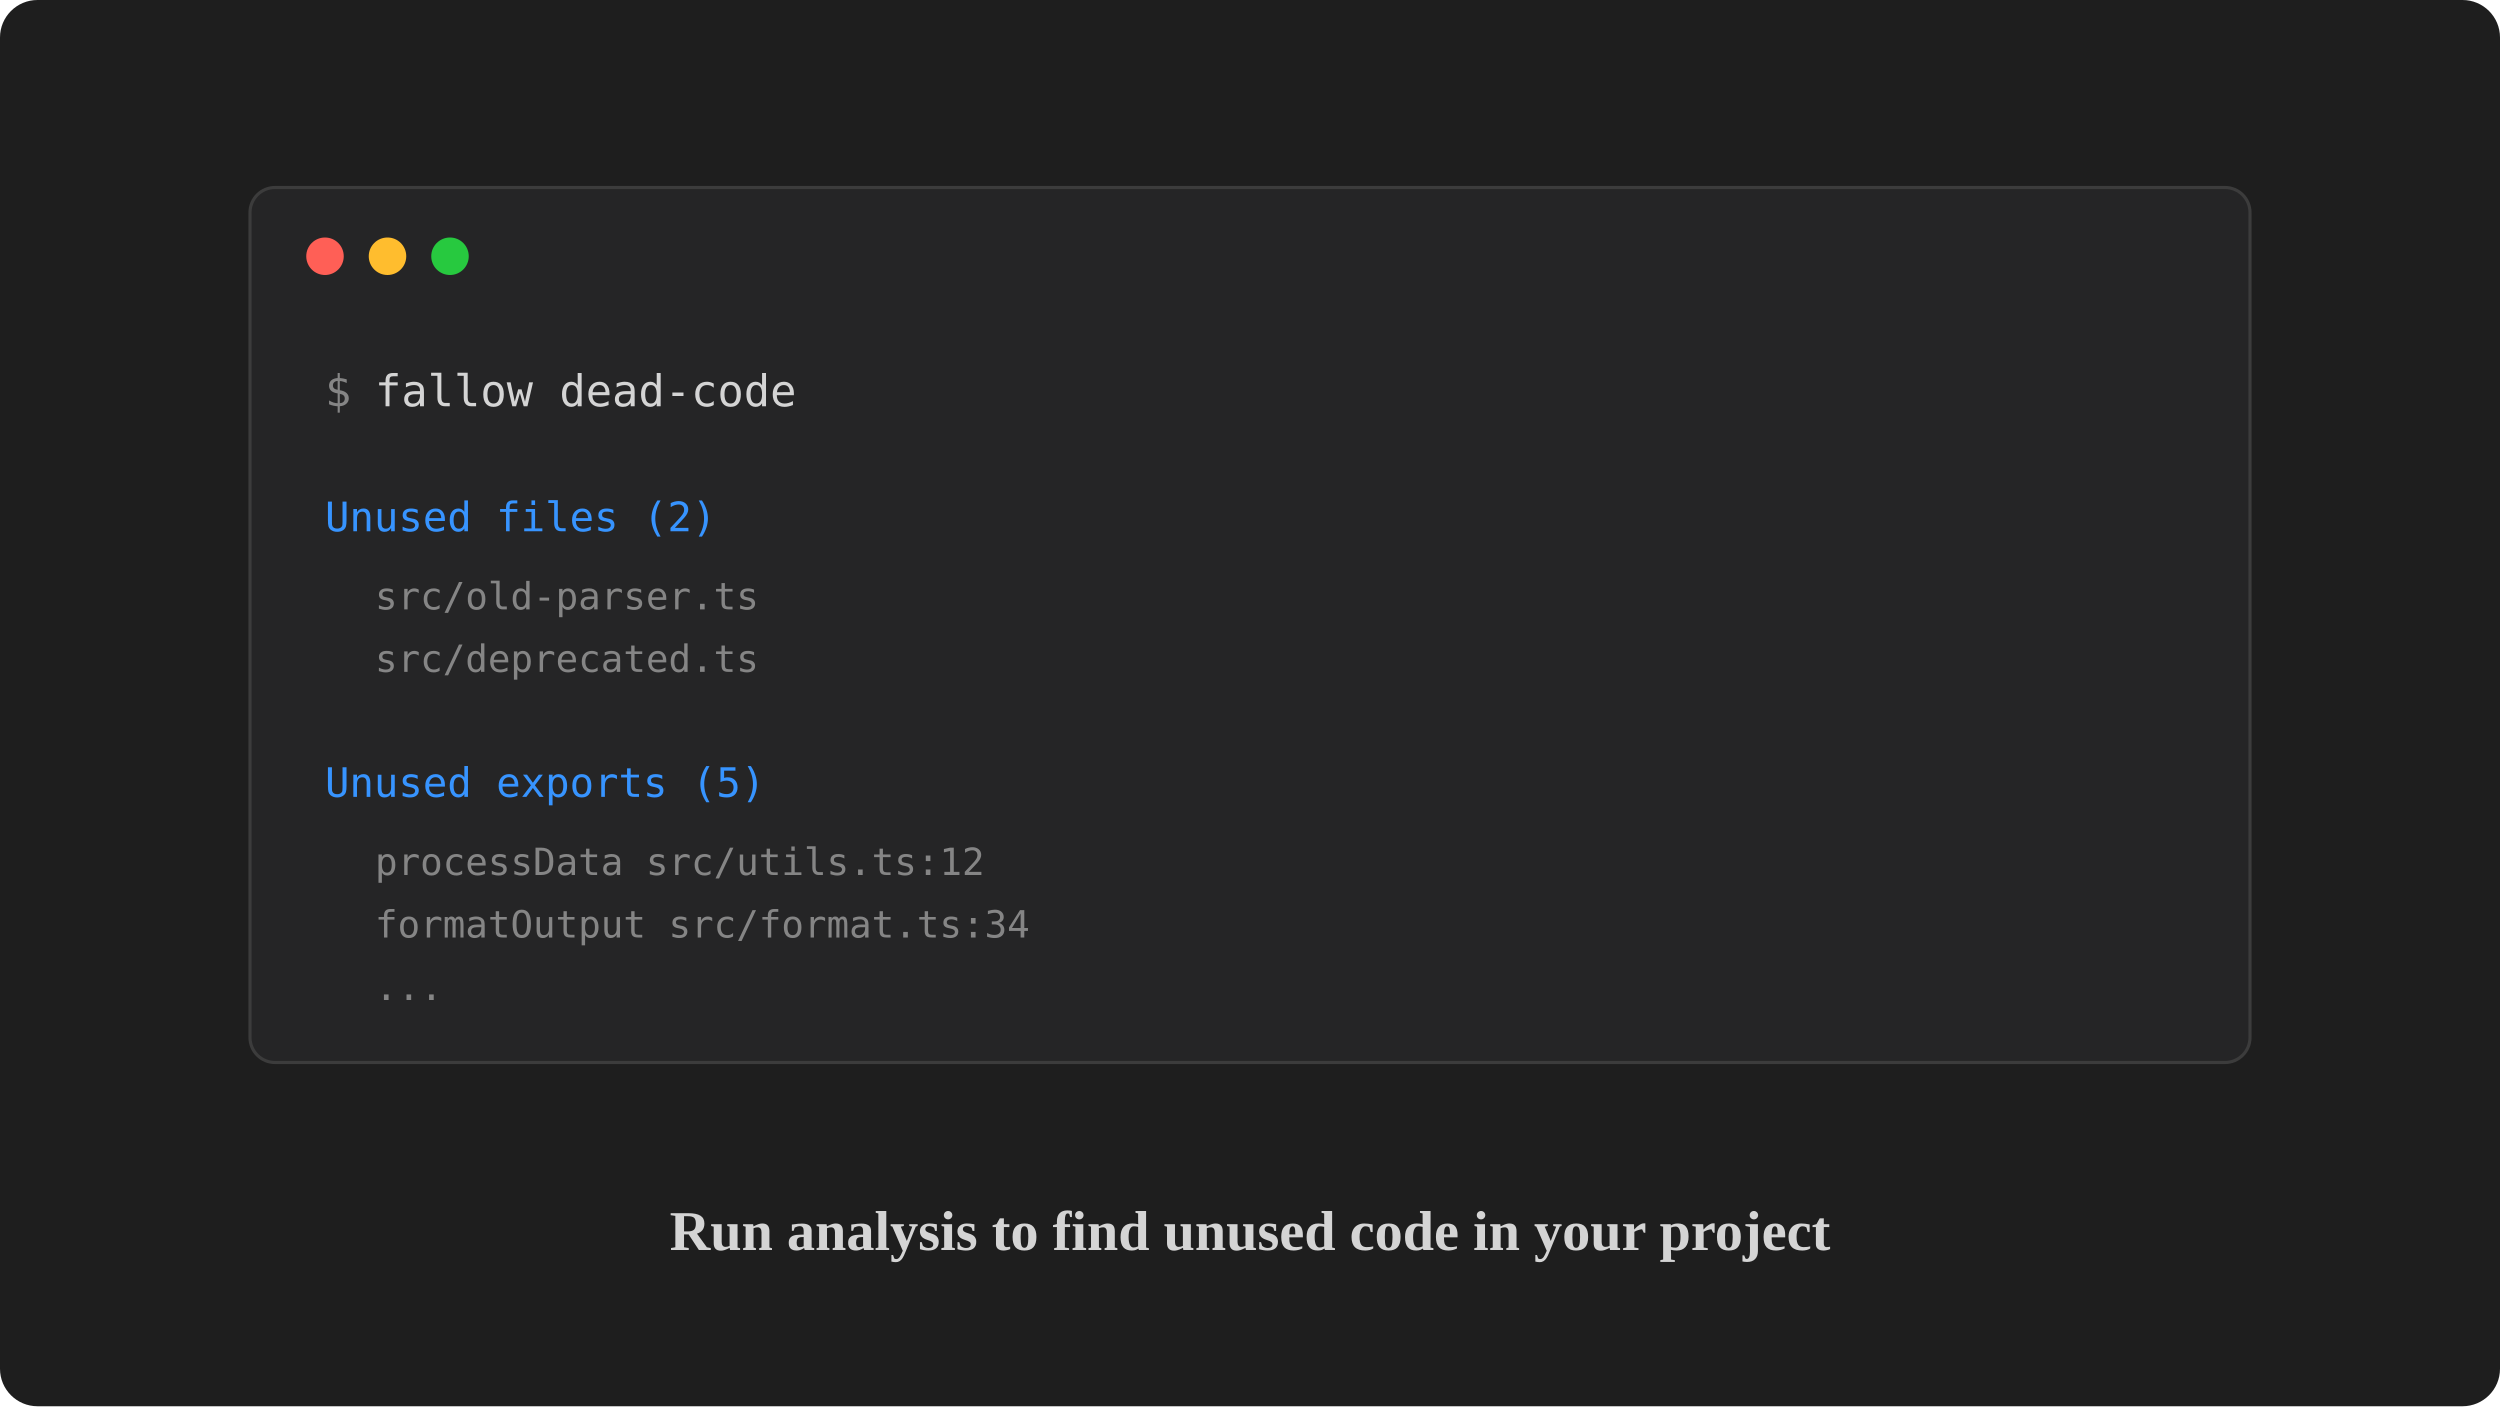
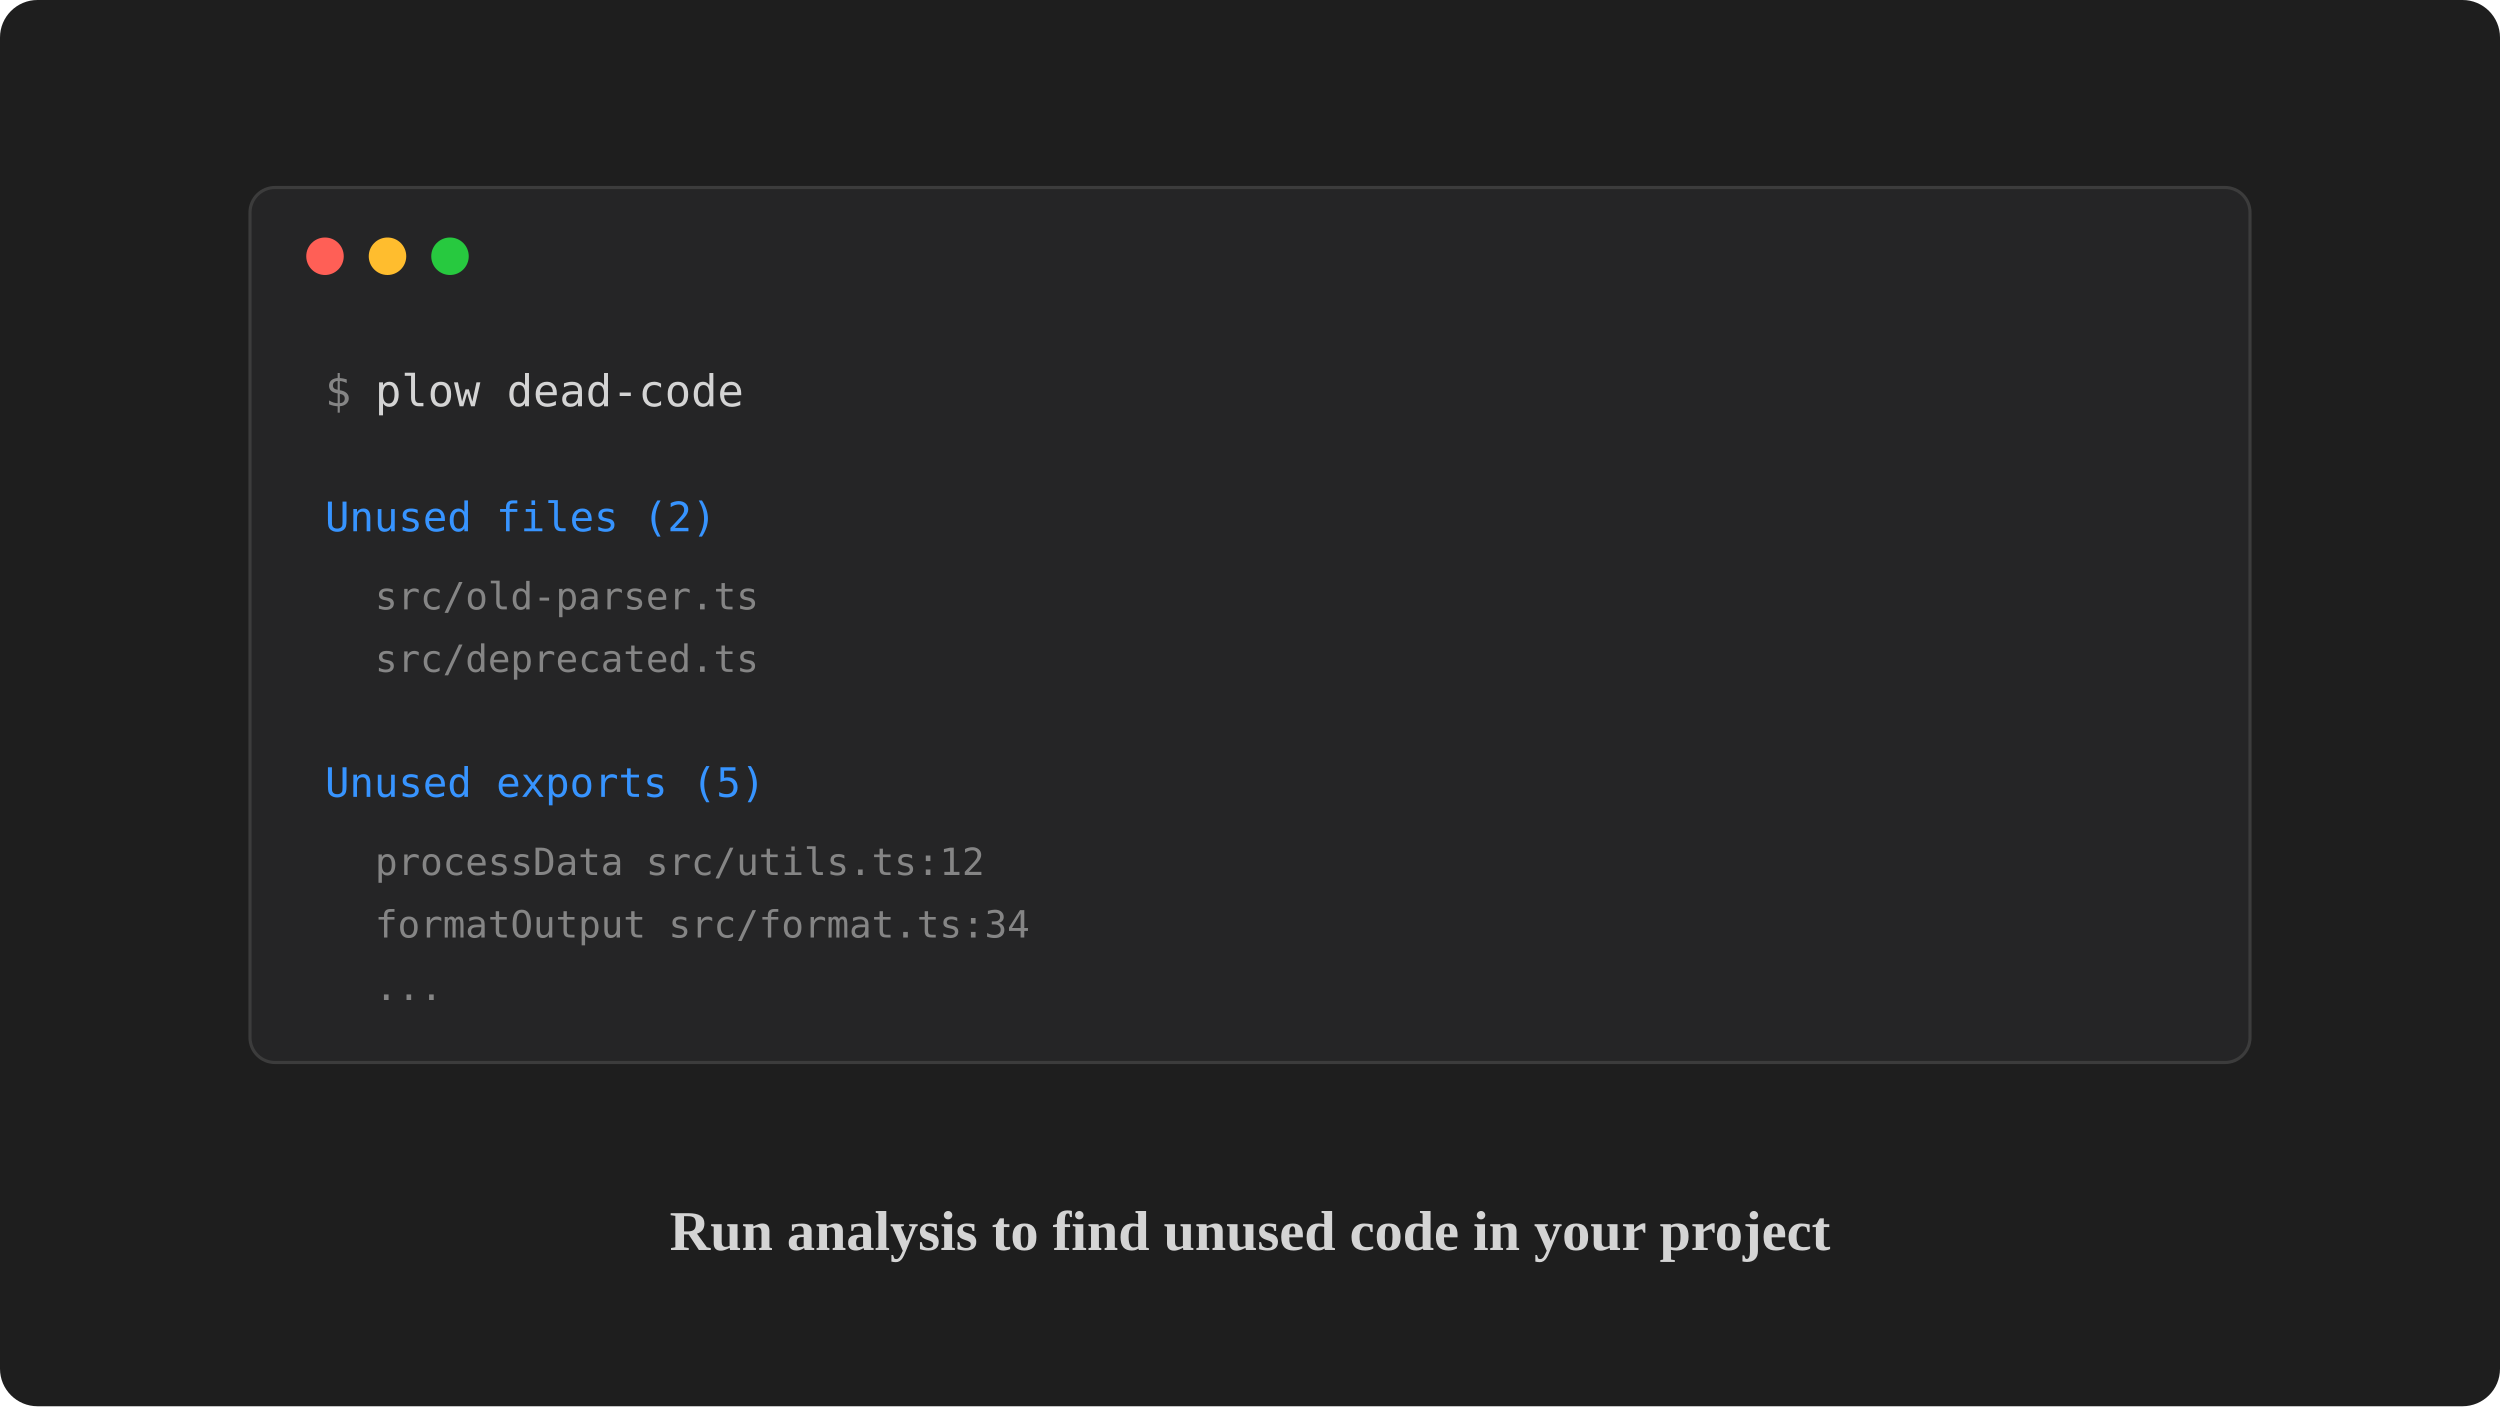
<svg xmlns="http://www.w3.org/2000/svg" width="800" height="450" viewBox="0 0 800 450">
  <rect fill="#1e1e1e" width="800" height="450" rx="12" />
  <rect fill="#252526" x="80" y="60" width="640" height="280" rx="8" />
  <rect x="80" y="60" width="640" height="280" rx="8" stroke="#3c3c3c" stroke-width="1" fill="none" />
  <circle cx="104" cy="82" r="6" fill="#ff5f56" />
  <circle cx="124" cy="82" r="6" fill="#ffbd2e" />
  <circle cx="144" cy="82" r="6" fill="#27c93f" />
  <text fill="#858585" x="104" y="130" font-size="14" font-family="monospace">$</text>
-   <text fill="#d4d4d4" x="120" y="130" font-size="14" font-family="monospace">fallow dead-code</text>
+   <text fill="#d4d4d4" x="120" y="130" font-size="14" font-family="monospace">plow dead-code</text>
  <text fill="#3794ff" x="104" y="170" font-size="13" font-family="monospace">Unused files (2)</text>
  <text fill="#858585" x="120" y="195" font-size="12" font-family="monospace">src/old-parser.ts</text>
  <text fill="#858585" x="120" y="215" font-size="12" font-family="monospace">src/deprecated.ts</text>
  <text fill="#3794ff" x="104" y="255" font-size="13" font-family="monospace">Unused exports (5)</text>
  <text fill="#858585" x="120" y="280" font-size="12" font-family="monospace">processData  src/utils.ts:12</text>
  <text fill="#858585" x="120" y="300" font-size="12" font-family="monospace">formatOutput src/format.ts:34</text>
  <text fill="#858585" x="120" y="320" font-size="12" font-family="monospace">...</text>
  <text fill="#d4d4d4" x="400" y="400" font-size="18" text-anchor="middle" font-weight="600">Run analysis to find unused code in your project</text>
</svg>
